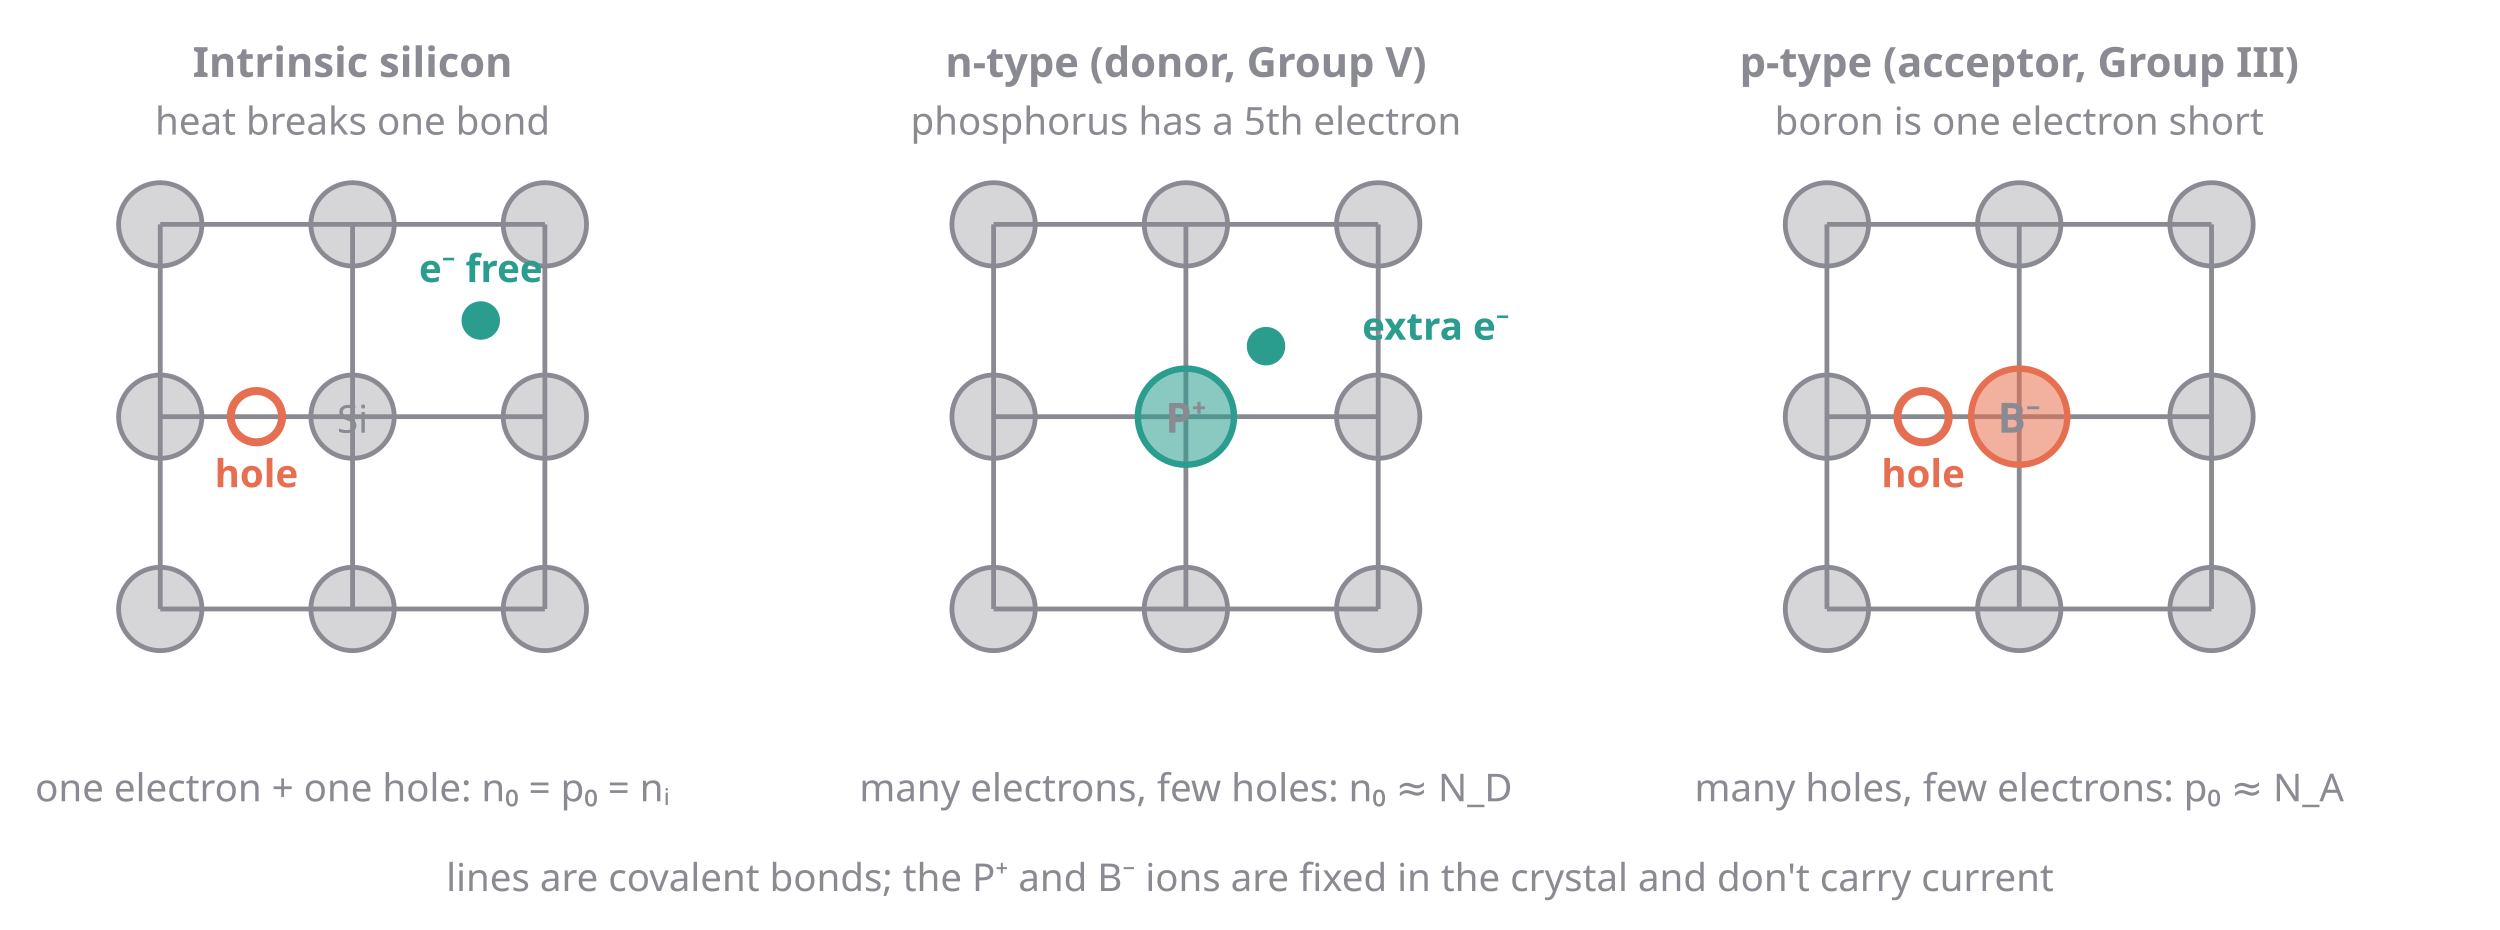
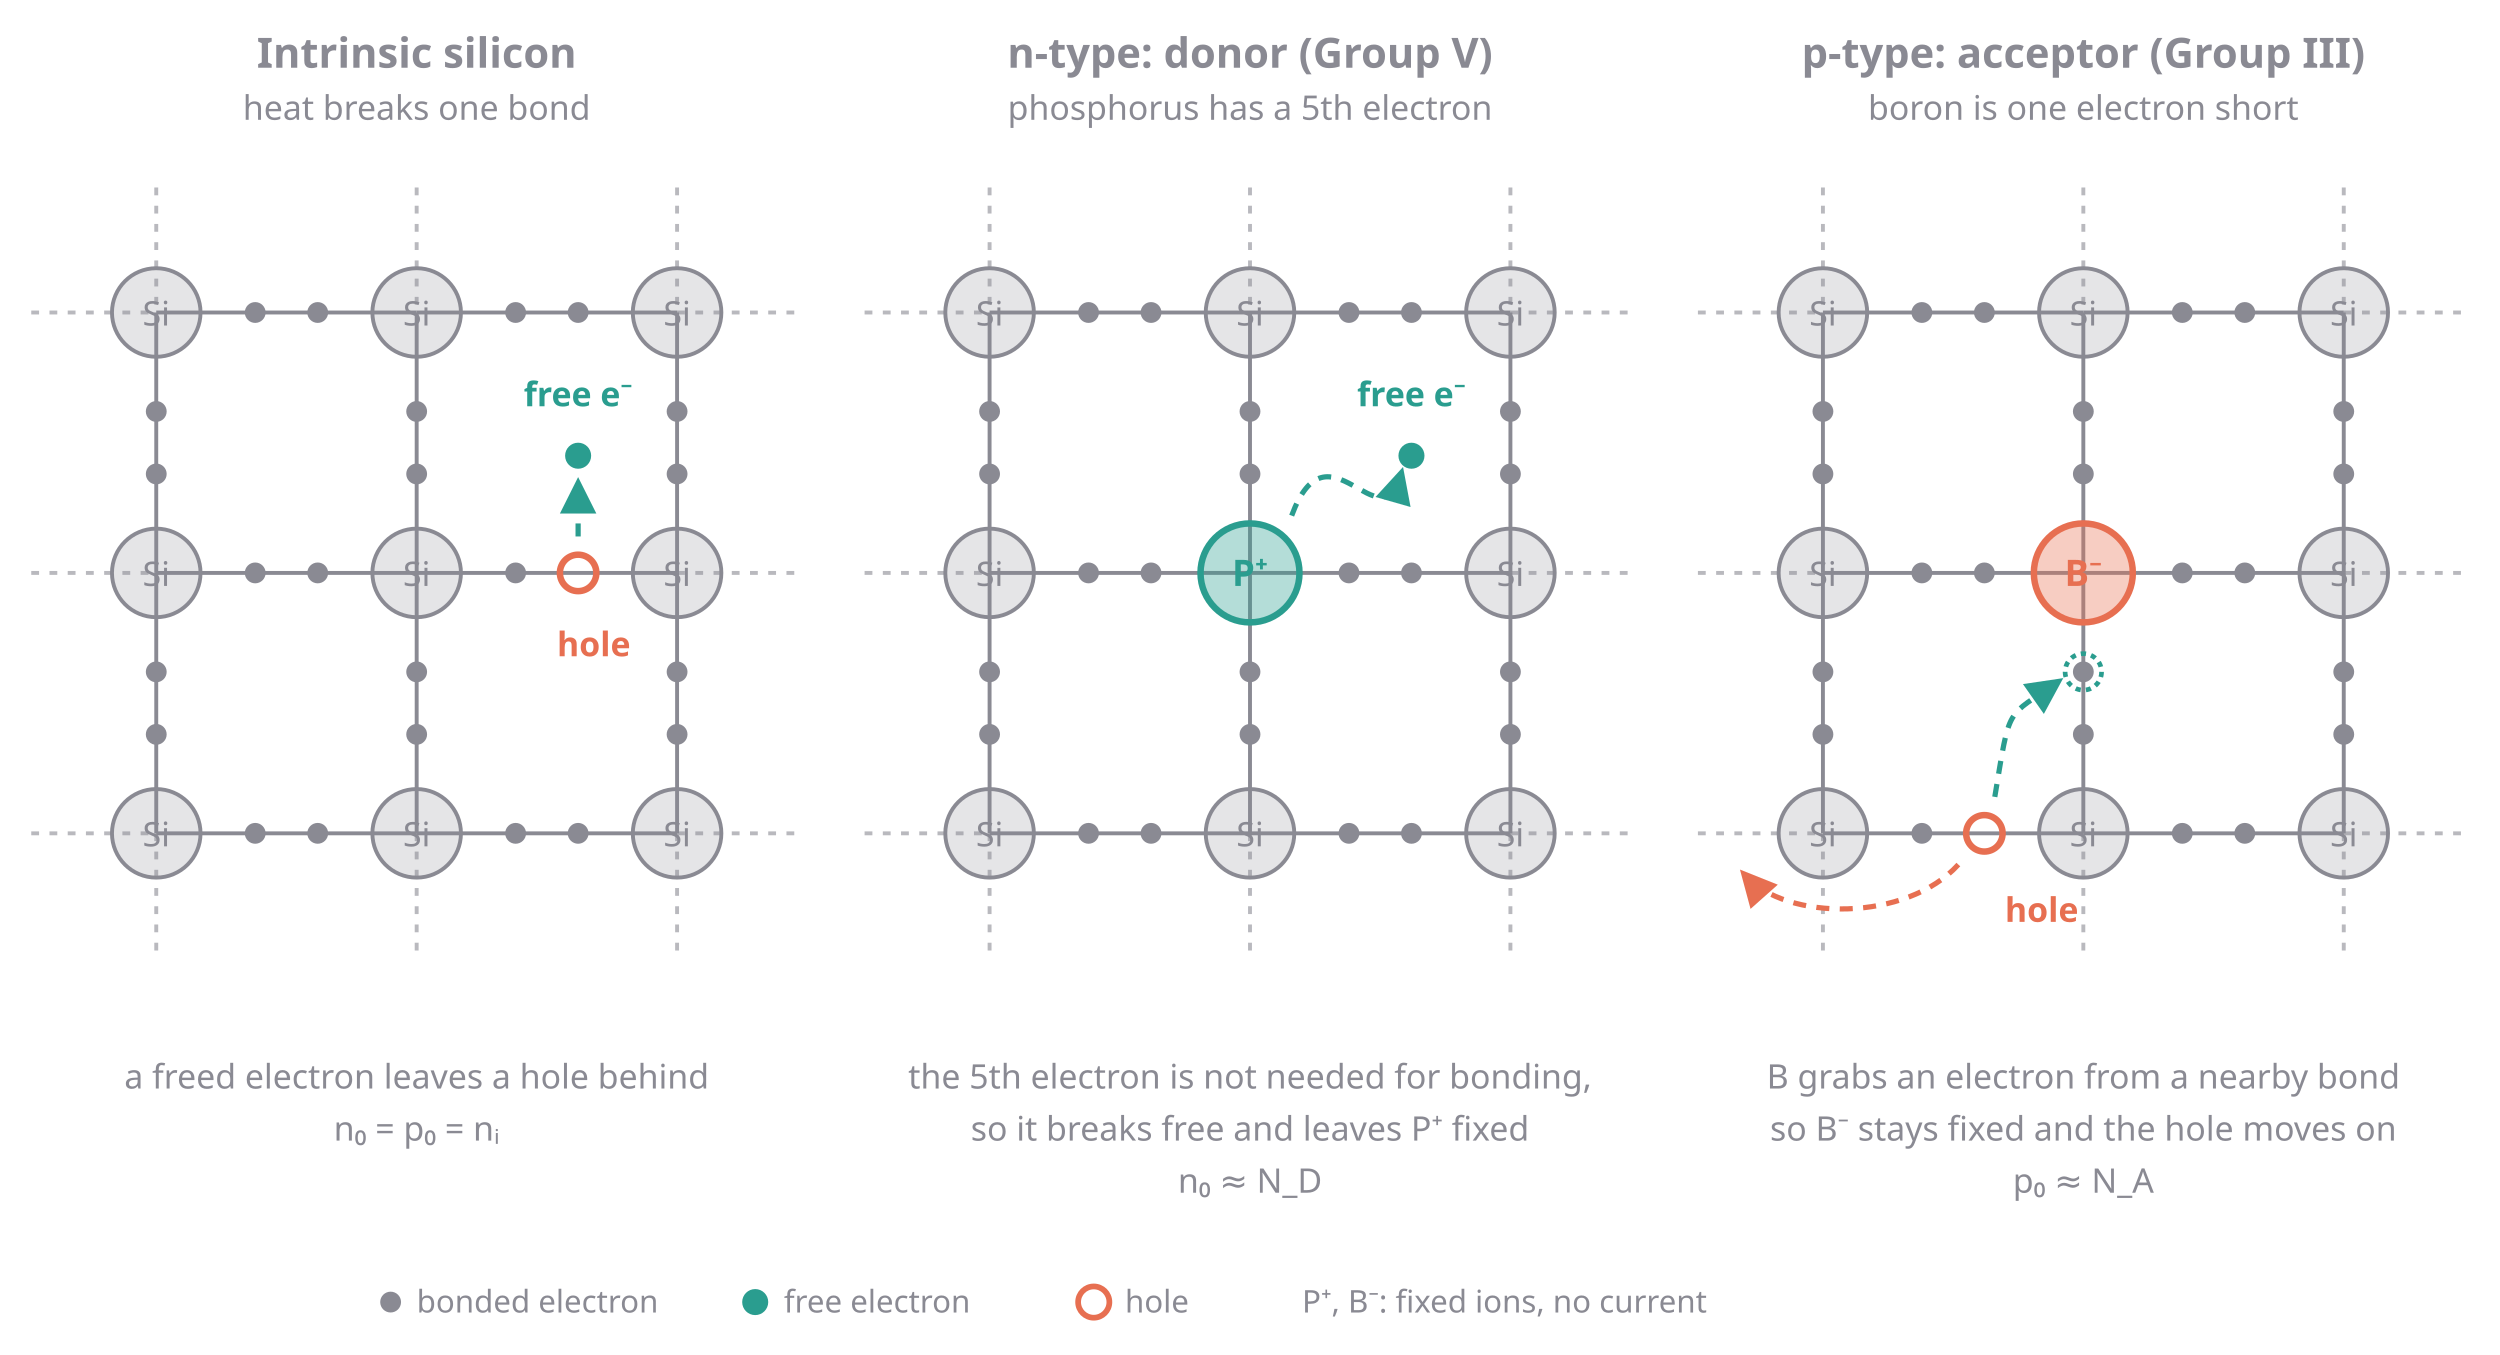
- <svg xmlns="http://www.w3.org/2000/svg" viewBox="0 0 780 290" width="780" height="290" font-family="DM Sans, system-ui, sans-serif" font-size="13">
+ <svg xmlns="http://www.w3.org/2000/svg" viewBox="0 0 960 520" width="960" height="520" font-family="DM Sans, system-ui, sans-serif" font-size="14">
+   <defs>
+     <marker id="a2a9d8f" viewBox="0 0 10 10" refX="8" refY="5" markerWidth="7" markerHeight="7" orient="auto-start-reverse">
+       <path d="M0,0 L10,5 L0,10 z" fill="#2a9d8f" />
+     </marker>
+     <marker id="ae76f51" viewBox="0 0 10 10" refX="8" refY="5" markerWidth="7" markerHeight="7" orient="auto-start-reverse">
+       <path d="M0,0 L10,5 L0,10 z" fill="#e76f51" />
+     </marker>
+   </defs>
  <g stroke="#8a8a93" stroke-width="1.5">
-     <line x1="50" y1="70" x2="170" y2="70" />
-     <line x1="50" y1="130" x2="170" y2="130" />
-     <line x1="50" y1="190" x2="170" y2="190" />
-     <line x1="50" y1="70" x2="50" y2="190" />
-     <line x1="110" y1="70" x2="110" y2="190" />
-     <line x1="170" y1="70" x2="170" y2="190" />
-     <line x1="310" y1="70" x2="430" y2="70" />
-     <line x1="310" y1="130" x2="430" y2="130" />
-     <line x1="310" y1="190" x2="430" y2="190" />
-     <line x1="310" y1="70" x2="310" y2="190" />
-     <line x1="370" y1="70" x2="370" y2="190" />
-     <line x1="430" y1="70" x2="430" y2="190" />
-     <line x1="570" y1="70" x2="690" y2="70" />
-     <line x1="570" y1="130" x2="690" y2="130" />
-     <line x1="570" y1="190" x2="690" y2="190" />
-     <line x1="570" y1="70" x2="570" y2="190" />
-     <line x1="630" y1="70" x2="630" y2="190" />
-     <line x1="690" y1="70" x2="690" y2="190" />
-   </g>
-   <g fill="#8a8a93" fill-opacity="0.35" stroke="#8a8a93" stroke-width="1.5">
-     <circle cx="50" cy="70" r="13" />
-     <circle cx="110" cy="70" r="13" />
-     <circle cx="170" cy="70" r="13" />
-     <circle cx="50" cy="130" r="13" />
-     <circle cx="110" cy="130" r="13" />
-     <circle cx="170" cy="130" r="13" />
-     <circle cx="50" cy="190" r="13" />
-     <circle cx="110" cy="190" r="13" />
-     <circle cx="170" cy="190" r="13" />
-     <circle cx="310" cy="70" r="13" />
-     <circle cx="370" cy="70" r="13" />
-     <circle cx="430" cy="70" r="13" />
-     <circle cx="310" cy="130" r="13" />
-     <circle cx="430" cy="130" r="13" />
-     <circle cx="310" cy="190" r="13" />
-     <circle cx="370" cy="190" r="13" />
-     <circle cx="430" cy="190" r="13" />
-     <circle cx="570" cy="70" r="13" />
-     <circle cx="630" cy="70" r="13" />
-     <circle cx="690" cy="70" r="13" />
-     <circle cx="570" cy="130" r="13" />
-     <circle cx="690" cy="130" r="13" />
-     <circle cx="570" cy="190" r="13" />
-     <circle cx="630" cy="190" r="13" />
-     <circle cx="690" cy="190" r="13" />
-   </g>
-   <circle cx="370" cy="130" r="15" fill="#2a9d8f" fill-opacity="0.55" stroke="#2a9d8f" stroke-width="2" />
-   <text x="370" y="135" text-anchor="middle" fill="#8a8a93" font-weight="700">P⁺</text>
-   <circle cx="630" cy="130" r="15" fill="#e76f51" fill-opacity="0.55" stroke="#e76f51" stroke-width="2" />
-   <text x="630" y="135" text-anchor="middle" fill="#8a8a93" font-weight="700">B⁻</text>
-   <text x="110" y="135" text-anchor="middle" fill="#8a8a93" font-size="12">Si</text>
-   <circle cx="80" cy="130" r="8" fill="none" stroke="#e76f51" stroke-width="2.5" />
-   <text x="80" y="152" text-anchor="middle" fill="#e76f51" font-size="12" font-weight="600">hole</text>
-   <circle cx="150" cy="100" r="6" fill="#2a9d8f" />
-   <text x="150" y="88" text-anchor="middle" fill="#2a9d8f" font-size="12" font-weight="600">e⁻ free</text>
-   <circle cx="395" cy="108" r="6" fill="#2a9d8f" />
-   <text x="425" y="106" fill="#2a9d8f" font-size="12" font-weight="600">extra e⁻</text>
-   <circle cx="600" cy="130" r="8" fill="none" stroke="#e76f51" stroke-width="2.5" />
-   <text x="600" y="152" text-anchor="middle" fill="#e76f51" font-size="12" font-weight="600">hole</text>
-   <text x="110" y="24" text-anchor="middle" fill="#8a8a93" font-weight="600">Intrinsic silicon</text>
-   <text x="110" y="42" text-anchor="middle" fill="#8a8a93" font-size="12">heat breaks one bond</text>
-   <text x="370" y="24" text-anchor="middle" fill="#8a8a93" font-weight="600">n-type (donor, Group V)</text>
-   <text x="370" y="42" text-anchor="middle" fill="#8a8a93" font-size="12">phosphorus has a 5th electron</text>
-   <text x="630" y="24" text-anchor="middle" fill="#8a8a93" font-weight="600">p-type (acceptor, Group III)</text>
-   <text x="630" y="42" text-anchor="middle" fill="#8a8a93" font-size="12">boron is one electron short</text>
-   <text x="110" y="250" text-anchor="middle" fill="#8a8a93" font-size="12">one electron + one hole: n₀ = p₀ = nᵢ</text>
-   <text x="370" y="250" text-anchor="middle" fill="#8a8a93" font-size="12">many electrons, few holes: n₀ ≈ N_D</text>
-   <text x="630" y="250" text-anchor="middle" fill="#8a8a93" font-size="12">many holes, few electrons: p₀ ≈ N_A</text>
-   <text x="390" y="278" text-anchor="middle" fill="#8a8a93" font-size="12">lines are covalent bonds; the P⁺ and B⁻ ions are fixed in the crystal and don't carry current</text>
+     <line x1="60" y1="120" x2="160" y2="120" />
+     <line x1="60" y1="120" x2="60" y2="220" />
+     <line x1="160" y1="120" x2="260" y2="120" />
+     <line x1="160" y1="120" x2="160" y2="220" />
+     <line x1="260" y1="120" x2="260" y2="220" />
+     <line x1="60" y1="220" x2="160" y2="220" />
+     <line x1="60" y1="220" x2="60" y2="320" />
+     <line x1="160" y1="220" x2="260" y2="220" />
+     <line x1="160" y1="220" x2="160" y2="320" />
+     <line x1="260" y1="220" x2="260" y2="320" />
+     <line x1="60" y1="320" x2="160" y2="320" />
+     <line x1="160" y1="320" x2="260" y2="320" />
+   </g>
+   <g stroke="#8a8a93" stroke-width="1.5" stroke-dasharray="3 4" opacity="0.6">
+     <line x1="12" y1="120" x2="60" y2="120" />
+     <line x1="260" y1="120" x2="308" y2="120" />
+     <line x1="12" y1="220" x2="60" y2="220" />
+     <line x1="260" y1="220" x2="308" y2="220" />
+     <line x1="12" y1="320" x2="60" y2="320" />
+     <line x1="260" y1="320" x2="308" y2="320" />
+     <line x1="60" y1="72" x2="60" y2="120" />
+     <line x1="60" y1="320" x2="60" y2="368" />
+     <line x1="160" y1="72" x2="160" y2="120" />
+     <line x1="160" y1="320" x2="160" y2="368" />
+     <line x1="260" y1="72" x2="260" y2="120" />
+     <line x1="260" y1="320" x2="260" y2="368" />
+   </g>
+   <circle cx="98.0" cy="120.0" r="4" fill="#8a8a93" />
+   <circle cx="122.0" cy="120.0" r="4" fill="#8a8a93" />
+   <circle cx="60.0" cy="158.0" r="4" fill="#8a8a93" />
+   <circle cx="60.0" cy="182.0" r="4" fill="#8a8a93" />
+   <circle cx="198.0" cy="120.0" r="4" fill="#8a8a93" />
+   <circle cx="222.0" cy="120.0" r="4" fill="#8a8a93" />
+   <circle cx="160.0" cy="158.0" r="4" fill="#8a8a93" />
+   <circle cx="160.0" cy="182.0" r="4" fill="#8a8a93" />
+   <circle cx="260.0" cy="158.0" r="4" fill="#8a8a93" />
+   <circle cx="260.0" cy="182.0" r="4" fill="#8a8a93" />
+   <circle cx="98.0" cy="220.0" r="4" fill="#8a8a93" />
+   <circle cx="122.0" cy="220.0" r="4" fill="#8a8a93" />
+   <circle cx="60.0" cy="258.0" r="4" fill="#8a8a93" />
+   <circle cx="60.0" cy="282.0" r="4" fill="#8a8a93" />
+   <circle cx="160.0" cy="258.0" r="4" fill="#8a8a93" />
+   <circle cx="160.0" cy="282.0" r="4" fill="#8a8a93" />
+   <circle cx="260.0" cy="258.0" r="4" fill="#8a8a93" />
+   <circle cx="260.0" cy="282.0" r="4" fill="#8a8a93" />
+   <circle cx="98.0" cy="320.0" r="4" fill="#8a8a93" />
+   <circle cx="122.0" cy="320.0" r="4" fill="#8a8a93" />
+   <circle cx="198.0" cy="320.0" r="4" fill="#8a8a93" />
+   <circle cx="222.0" cy="320.0" r="4" fill="#8a8a93" />
+   <circle cx="60" cy="120" r="17" fill="#8a8a93" fill-opacity="0.22" stroke="#8a8a93" stroke-width="1.5" />
+   <text x="60.0" y="125.0" text-anchor="middle" fill="#8a8a93" font-size="13" font-weight="400">Si</text>
+   <circle cx="160" cy="120" r="17" fill="#8a8a93" fill-opacity="0.22" stroke="#8a8a93" stroke-width="1.5" />
+   <text x="160.0" y="125.0" text-anchor="middle" fill="#8a8a93" font-size="13" font-weight="400">Si</text>
+   <circle cx="260" cy="120" r="17" fill="#8a8a93" fill-opacity="0.22" stroke="#8a8a93" stroke-width="1.5" />
+   <text x="260.0" y="125.0" text-anchor="middle" fill="#8a8a93" font-size="13" font-weight="400">Si</text>
+   <circle cx="60" cy="220" r="17" fill="#8a8a93" fill-opacity="0.22" stroke="#8a8a93" stroke-width="1.5" />
+   <text x="60.0" y="225.0" text-anchor="middle" fill="#8a8a93" font-size="13" font-weight="400">Si</text>
+   <circle cx="160" cy="220" r="17" fill="#8a8a93" fill-opacity="0.22" stroke="#8a8a93" stroke-width="1.5" />
+   <text x="160.0" y="225.0" text-anchor="middle" fill="#8a8a93" font-size="13" font-weight="400">Si</text>
+   <circle cx="260" cy="220" r="17" fill="#8a8a93" fill-opacity="0.22" stroke="#8a8a93" stroke-width="1.5" />
+   <text x="260.0" y="225.0" text-anchor="middle" fill="#8a8a93" font-size="13" font-weight="400">Si</text>
+   <circle cx="60" cy="320" r="17" fill="#8a8a93" fill-opacity="0.22" stroke="#8a8a93" stroke-width="1.5" />
+   <text x="60.0" y="325.0" text-anchor="middle" fill="#8a8a93" font-size="13" font-weight="400">Si</text>
+   <circle cx="160" cy="320" r="17" fill="#8a8a93" fill-opacity="0.22" stroke="#8a8a93" stroke-width="1.5" />
+   <text x="160.0" y="325.0" text-anchor="middle" fill="#8a8a93" font-size="13" font-weight="400">Si</text>
+   <circle cx="260" cy="320" r="17" fill="#8a8a93" fill-opacity="0.22" stroke="#8a8a93" stroke-width="1.5" />
+   <text x="260.0" y="325.0" text-anchor="middle" fill="#8a8a93" font-size="13" font-weight="400">Si</text>
+   <circle cx="198.0" cy="220.0" r="4" fill="#8a8a93" />
+   <circle cx="222.0" cy="220.0" r="7" fill="none" stroke="#e76f51" stroke-width="2.5" />
+   <circle cx="222.0" cy="175.0" r="5" fill="#2a9d8f" />
+   <path d="M 222.0 206 L 222.0 186" fill="none" stroke="#2a9d8f" stroke-width="2" stroke-dasharray="5 4" marker-end="url(#a2a9d8f)" />
+   <text x="222.0" y="156.0" text-anchor="middle" fill="#2a9d8f" font-size="13" font-weight="600">free e⁻</text>
+   <text x="228.0" y="252.0" text-anchor="middle" fill="#e76f51" font-size="13" font-weight="600">hole</text>
+   <g stroke="#8a8a93" stroke-width="1.5">
+     <line x1="380" y1="120" x2="480" y2="120" />
+     <line x1="380" y1="120" x2="380" y2="220" />
+     <line x1="480" y1="120" x2="580" y2="120" />
+     <line x1="480" y1="120" x2="480" y2="220" />
+     <line x1="580" y1="120" x2="580" y2="220" />
+     <line x1="380" y1="220" x2="480" y2="220" />
+     <line x1="380" y1="220" x2="380" y2="320" />
+     <line x1="480" y1="220" x2="580" y2="220" />
+     <line x1="480" y1="220" x2="480" y2="320" />
+     <line x1="580" y1="220" x2="580" y2="320" />
+     <line x1="380" y1="320" x2="480" y2="320" />
+     <line x1="480" y1="320" x2="580" y2="320" />
+   </g>
+   <g stroke="#8a8a93" stroke-width="1.5" stroke-dasharray="3 4" opacity="0.6">
+     <line x1="332" y1="120" x2="380" y2="120" />
+     <line x1="580" y1="120" x2="628" y2="120" />
+     <line x1="332" y1="220" x2="380" y2="220" />
+     <line x1="580" y1="220" x2="628" y2="220" />
+     <line x1="332" y1="320" x2="380" y2="320" />
+     <line x1="580" y1="320" x2="628" y2="320" />
+     <line x1="380" y1="72" x2="380" y2="120" />
+     <line x1="380" y1="320" x2="380" y2="368" />
+     <line x1="480" y1="72" x2="480" y2="120" />
+     <line x1="480" y1="320" x2="480" y2="368" />
+     <line x1="580" y1="72" x2="580" y2="120" />
+     <line x1="580" y1="320" x2="580" y2="368" />
+   </g>
+   <circle cx="418.0" cy="120.0" r="4" fill="#8a8a93" />
+   <circle cx="442.0" cy="120.0" r="4" fill="#8a8a93" />
+   <circle cx="380.0" cy="158.0" r="4" fill="#8a8a93" />
+   <circle cx="380.0" cy="182.0" r="4" fill="#8a8a93" />
+   <circle cx="518.0" cy="120.0" r="4" fill="#8a8a93" />
+   <circle cx="542.0" cy="120.0" r="4" fill="#8a8a93" />
+   <circle cx="480.0" cy="158.0" r="4" fill="#8a8a93" />
+   <circle cx="480.0" cy="182.0" r="4" fill="#8a8a93" />
+   <circle cx="580.0" cy="158.0" r="4" fill="#8a8a93" />
+   <circle cx="580.0" cy="182.0" r="4" fill="#8a8a93" />
+   <circle cx="418.0" cy="220.0" r="4" fill="#8a8a93" />
+   <circle cx="442.0" cy="220.0" r="4" fill="#8a8a93" />
+   <circle cx="380.0" cy="258.0" r="4" fill="#8a8a93" />
+   <circle cx="380.0" cy="282.0" r="4" fill="#8a8a93" />
+   <circle cx="518.0" cy="220.0" r="4" fill="#8a8a93" />
+   <circle cx="542.0" cy="220.0" r="4" fill="#8a8a93" />
+   <circle cx="480.0" cy="258.0" r="4" fill="#8a8a93" />
+   <circle cx="480.0" cy="282.0" r="4" fill="#8a8a93" />
+   <circle cx="580.0" cy="258.0" r="4" fill="#8a8a93" />
+   <circle cx="580.0" cy="282.0" r="4" fill="#8a8a93" />
+   <circle cx="418.0" cy="320.0" r="4" fill="#8a8a93" />
+   <circle cx="442.0" cy="320.0" r="4" fill="#8a8a93" />
+   <circle cx="518.0" cy="320.0" r="4" fill="#8a8a93" />
+   <circle cx="542.0" cy="320.0" r="4" fill="#8a8a93" />
+   <circle cx="380" cy="120" r="17" fill="#8a8a93" fill-opacity="0.22" stroke="#8a8a93" stroke-width="1.5" />
+   <text x="380.0" y="125.0" text-anchor="middle" fill="#8a8a93" font-size="13" font-weight="400">Si</text>
+   <circle cx="480" cy="120" r="17" fill="#8a8a93" fill-opacity="0.22" stroke="#8a8a93" stroke-width="1.5" />
+   <text x="480.0" y="125.0" text-anchor="middle" fill="#8a8a93" font-size="13" font-weight="400">Si</text>
+   <circle cx="580" cy="120" r="17" fill="#8a8a93" fill-opacity="0.22" stroke="#8a8a93" stroke-width="1.5" />
+   <text x="580.0" y="125.0" text-anchor="middle" fill="#8a8a93" font-size="13" font-weight="400">Si</text>
+   <circle cx="380" cy="220" r="17" fill="#8a8a93" fill-opacity="0.22" stroke="#8a8a93" stroke-width="1.5" />
+   <text x="380.0" y="225.0" text-anchor="middle" fill="#8a8a93" font-size="13" font-weight="400">Si</text>
+   <circle cx="580" cy="220" r="17" fill="#8a8a93" fill-opacity="0.22" stroke="#8a8a93" stroke-width="1.5" />
+   <text x="580.0" y="225.0" text-anchor="middle" fill="#8a8a93" font-size="13" font-weight="400">Si</text>
+   <circle cx="380" cy="320" r="17" fill="#8a8a93" fill-opacity="0.22" stroke="#8a8a93" stroke-width="1.5" />
+   <text x="380.0" y="325.0" text-anchor="middle" fill="#8a8a93" font-size="13" font-weight="400">Si</text>
+   <circle cx="480" cy="320" r="17" fill="#8a8a93" fill-opacity="0.22" stroke="#8a8a93" stroke-width="1.5" />
+   <text x="480.0" y="325.0" text-anchor="middle" fill="#8a8a93" font-size="13" font-weight="400">Si</text>
+   <circle cx="580" cy="320" r="17" fill="#8a8a93" fill-opacity="0.22" stroke="#8a8a93" stroke-width="1.5" />
+   <text x="580.0" y="325.0" text-anchor="middle" fill="#8a8a93" font-size="13" font-weight="400">Si</text>
+   <circle cx="480" cy="220" r="19" fill="#2a9d8f" fill-opacity="0.35" stroke="#2a9d8f" stroke-width="2.5" />
+   <text x="480.0" y="225.0" text-anchor="middle" fill="#2a9d8f" font-size="14" font-weight="700">P⁺</text>
+   <circle cx="542.0" cy="175.0" r="5" fill="#2a9d8f" />
+   <path d="M 496 198 C 510 160, 530 210, 538 182" fill="none" stroke="#2a9d8f" stroke-width="2" stroke-dasharray="5 4" marker-end="url(#a2a9d8f)" />
+   <text x="542.0" y="156.0" text-anchor="middle" fill="#2a9d8f" font-size="13" font-weight="600">free e⁻</text>
+   <g stroke="#8a8a93" stroke-width="1.5">
+     <line x1="700" y1="120" x2="800" y2="120" />
+     <line x1="700" y1="120" x2="700" y2="220" />
+     <line x1="800" y1="120" x2="900" y2="120" />
+     <line x1="800" y1="120" x2="800" y2="220" />
+     <line x1="900" y1="120" x2="900" y2="220" />
+     <line x1="700" y1="220" x2="800" y2="220" />
+     <line x1="700" y1="220" x2="700" y2="320" />
+     <line x1="800" y1="220" x2="900" y2="220" />
+     <line x1="800" y1="220" x2="800" y2="320" />
+     <line x1="900" y1="220" x2="900" y2="320" />
+     <line x1="700" y1="320" x2="800" y2="320" />
+     <line x1="800" y1="320" x2="900" y2="320" />
+   </g>
+   <g stroke="#8a8a93" stroke-width="1.5" stroke-dasharray="3 4" opacity="0.6">
+     <line x1="652" y1="120" x2="700" y2="120" />
+     <line x1="900" y1="120" x2="948" y2="120" />
+     <line x1="652" y1="220" x2="700" y2="220" />
+     <line x1="900" y1="220" x2="948" y2="220" />
+     <line x1="652" y1="320" x2="700" y2="320" />
+     <line x1="900" y1="320" x2="948" y2="320" />
+     <line x1="700" y1="72" x2="700" y2="120" />
+     <line x1="700" y1="320" x2="700" y2="368" />
+     <line x1="800" y1="72" x2="800" y2="120" />
+     <line x1="800" y1="320" x2="800" y2="368" />
+     <line x1="900" y1="72" x2="900" y2="120" />
+     <line x1="900" y1="320" x2="900" y2="368" />
+   </g>
+   <circle cx="738.0" cy="120.0" r="4" fill="#8a8a93" />
+   <circle cx="762.0" cy="120.0" r="4" fill="#8a8a93" />
+   <circle cx="700.0" cy="158.0" r="4" fill="#8a8a93" />
+   <circle cx="700.0" cy="182.0" r="4" fill="#8a8a93" />
+   <circle cx="838.0" cy="120.0" r="4" fill="#8a8a93" />
+   <circle cx="862.0" cy="120.0" r="4" fill="#8a8a93" />
+   <circle cx="800.0" cy="158.0" r="4" fill="#8a8a93" />
+   <circle cx="800.0" cy="182.0" r="4" fill="#8a8a93" />
+   <circle cx="900.0" cy="158.0" r="4" fill="#8a8a93" />
+   <circle cx="900.0" cy="182.0" r="4" fill="#8a8a93" />
+   <circle cx="738.0" cy="220.0" r="4" fill="#8a8a93" />
+   <circle cx="762.0" cy="220.0" r="4" fill="#8a8a93" />
+   <circle cx="700.0" cy="258.0" r="4" fill="#8a8a93" />
+   <circle cx="700.0" cy="282.0" r="4" fill="#8a8a93" />
+   <circle cx="838.0" cy="220.0" r="4" fill="#8a8a93" />
+   <circle cx="862.0" cy="220.0" r="4" fill="#8a8a93" />
+   <circle cx="800.0" cy="258.0" r="4" fill="#8a8a93" />
+   <circle cx="800.0" cy="282.0" r="4" fill="#8a8a93" />
+   <circle cx="900.0" cy="258.0" r="4" fill="#8a8a93" />
+   <circle cx="900.0" cy="282.0" r="4" fill="#8a8a93" />
+   <circle cx="838.0" cy="320.0" r="4" fill="#8a8a93" />
+   <circle cx="862.0" cy="320.0" r="4" fill="#8a8a93" />
+   <circle cx="700" cy="120" r="17" fill="#8a8a93" fill-opacity="0.22" stroke="#8a8a93" stroke-width="1.5" />
+   <text x="700.0" y="125.0" text-anchor="middle" fill="#8a8a93" font-size="13" font-weight="400">Si</text>
+   <circle cx="800" cy="120" r="17" fill="#8a8a93" fill-opacity="0.22" stroke="#8a8a93" stroke-width="1.5" />
+   <text x="800.0" y="125.0" text-anchor="middle" fill="#8a8a93" font-size="13" font-weight="400">Si</text>
+   <circle cx="900" cy="120" r="17" fill="#8a8a93" fill-opacity="0.22" stroke="#8a8a93" stroke-width="1.5" />
+   <text x="900.0" y="125.0" text-anchor="middle" fill="#8a8a93" font-size="13" font-weight="400">Si</text>
+   <circle cx="700" cy="220" r="17" fill="#8a8a93" fill-opacity="0.22" stroke="#8a8a93" stroke-width="1.5" />
+   <text x="700.0" y="225.0" text-anchor="middle" fill="#8a8a93" font-size="13" font-weight="400">Si</text>
+   <circle cx="900" cy="220" r="17" fill="#8a8a93" fill-opacity="0.22" stroke="#8a8a93" stroke-width="1.5" />
+   <text x="900.0" y="225.0" text-anchor="middle" fill="#8a8a93" font-size="13" font-weight="400">Si</text>
+   <circle cx="700" cy="320" r="17" fill="#8a8a93" fill-opacity="0.22" stroke="#8a8a93" stroke-width="1.5" />
+   <text x="700.0" y="325.0" text-anchor="middle" fill="#8a8a93" font-size="13" font-weight="400">Si</text>
+   <circle cx="800" cy="320" r="17" fill="#8a8a93" fill-opacity="0.22" stroke="#8a8a93" stroke-width="1.5" />
+   <text x="800.0" y="325.0" text-anchor="middle" fill="#8a8a93" font-size="13" font-weight="400">Si</text>
+   <circle cx="900" cy="320" r="17" fill="#8a8a93" fill-opacity="0.22" stroke="#8a8a93" stroke-width="1.5" />
+   <text x="900.0" y="325.0" text-anchor="middle" fill="#8a8a93" font-size="13" font-weight="400">Si</text>
+   <circle cx="800" cy="220" r="19" fill="#e76f51" fill-opacity="0.35" stroke="#e76f51" stroke-width="2.5" />
+   <text x="800.0" y="225.0" text-anchor="middle" fill="#e76f51" font-size="14" font-weight="700">B⁻</text>
+   <circle cx="738.0" cy="320.0" r="4" fill="#8a8a93" />
+   <circle cx="762.0" cy="320.0" r="7" fill="none" stroke="#e76f51" stroke-width="2.5" />
+   <circle cx="800" cy="258.0" r="7" fill="none" stroke="#2a9d8f" stroke-width="1.8" stroke-dasharray="2 2" />
+   <path d="M 766.0 306 C 772.0 270, 770 276, 790 262.0" fill="none" stroke="#2a9d8f" stroke-width="2" stroke-dasharray="5 4" marker-end="url(#a2a9d8f)" />
+   <text x="784.0" y="354.0" text-anchor="middle" fill="#e76f51" font-size="13" font-weight="600">hole</text>
+   <path d="M 752.0 332 C 732.0 354, 686 354, 670 336" fill="none" stroke="#e76f51" stroke-width="2" stroke-dasharray="5 4" marker-end="url(#ae76f51)" />
+   <text x="160.0" y="26.0" text-anchor="middle" fill="#8a8a93" font-size="16" font-weight="700">Intrinsic silicon</text>
+   <text x="160.0" y="46.0" text-anchor="middle" fill="#8a8a93" font-size="13" font-weight="400">heat breaks one bond</text>
+   <text x="160.0" y="418.0" text-anchor="middle" fill="#8a8a93" font-size="13" font-weight="400">a freed electron leaves a hole behind</text>
+   <text x="160.0" y="438.0" text-anchor="middle" fill="#8a8a93" font-size="13" font-weight="400">n₀ = p₀ = nᵢ</text>
+   <text x="480.0" y="26.0" text-anchor="middle" fill="#8a8a93" font-size="16" font-weight="700">n-type: donor (Group V)</text>
+   <text x="480.0" y="46.0" text-anchor="middle" fill="#8a8a93" font-size="13" font-weight="400">phosphorus has a 5th electron</text>
+   <text x="480.0" y="418.0" text-anchor="middle" fill="#8a8a93" font-size="13" font-weight="400">the 5th electron is not needed for bonding,</text>
+   <text x="480.0" y="438.0" text-anchor="middle" fill="#8a8a93" font-size="13" font-weight="400">so it breaks free and leaves P⁺ fixed</text>
+   <text x="480.0" y="458.0" text-anchor="middle" fill="#8a8a93" font-size="13" font-weight="400">n₀ ≈ N_D</text>
+   <text x="800.0" y="26.0" text-anchor="middle" fill="#8a8a93" font-size="16" font-weight="700">p-type: acceptor (Group III)</text>
+   <text x="800.0" y="46.0" text-anchor="middle" fill="#8a8a93" font-size="13" font-weight="400">boron is one electron short</text>
+   <text x="800.0" y="418.0" text-anchor="middle" fill="#8a8a93" font-size="13" font-weight="400">B grabs an electron from a nearby bond</text>
+   <text x="800.0" y="438.0" text-anchor="middle" fill="#8a8a93" font-size="13" font-weight="400">so B⁻ stays fixed and the hole moves on</text>
+   <text x="800.0" y="458.0" text-anchor="middle" fill="#8a8a93" font-size="13" font-weight="400">p₀ ≈ N_A</text>
+   <circle cx="150" cy="500" r="4" fill="#8a8a93" />
+   <text x="160" y="504" fill="#8a8a93" font-size="12">bonded electron</text>
+   <circle cx="290" cy="500" r="5" fill="#2a9d8f" />
+   <text x="301" y="504" fill="#8a8a93" font-size="12">free electron</text>
+   <circle cx="420" cy="500" r="6" fill="none" stroke="#e76f51" stroke-width="2.2" />
+   <text x="432" y="504" fill="#8a8a93" font-size="12">hole</text>
+   <text x="500" y="504" fill="#8a8a93" font-size="12">P⁺, B⁻: fixed ions, no current</text>
</svg>
